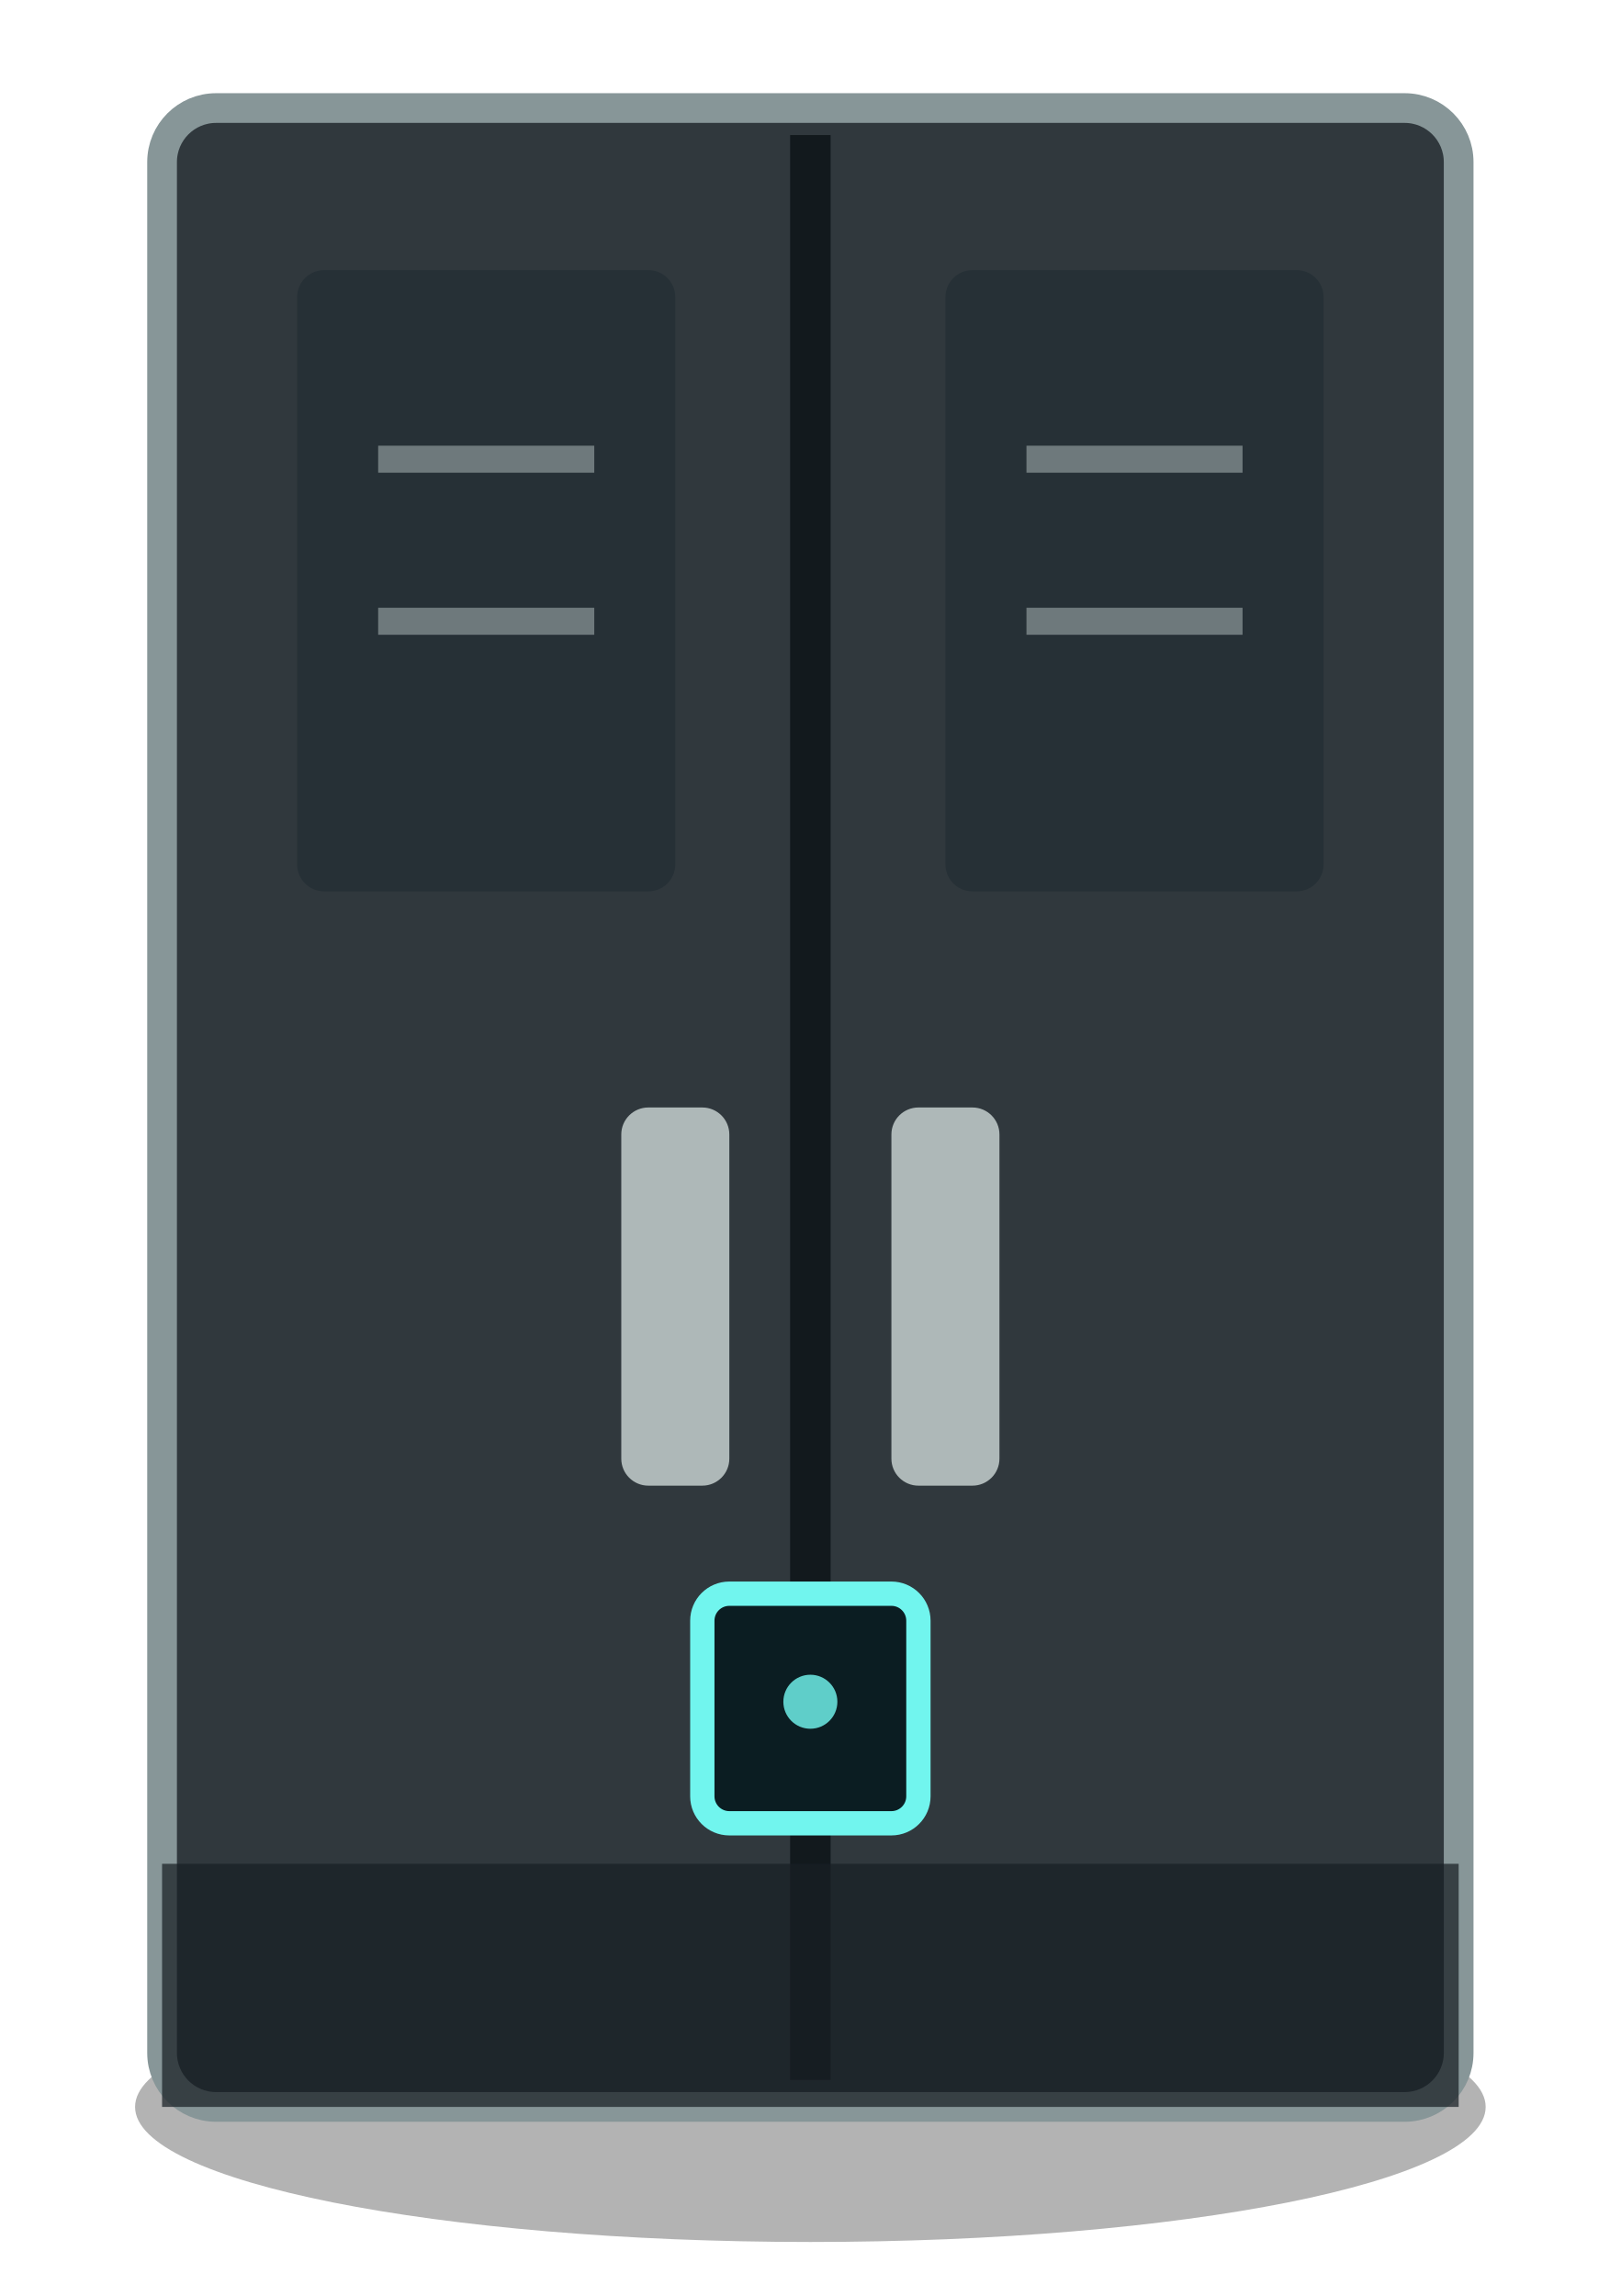
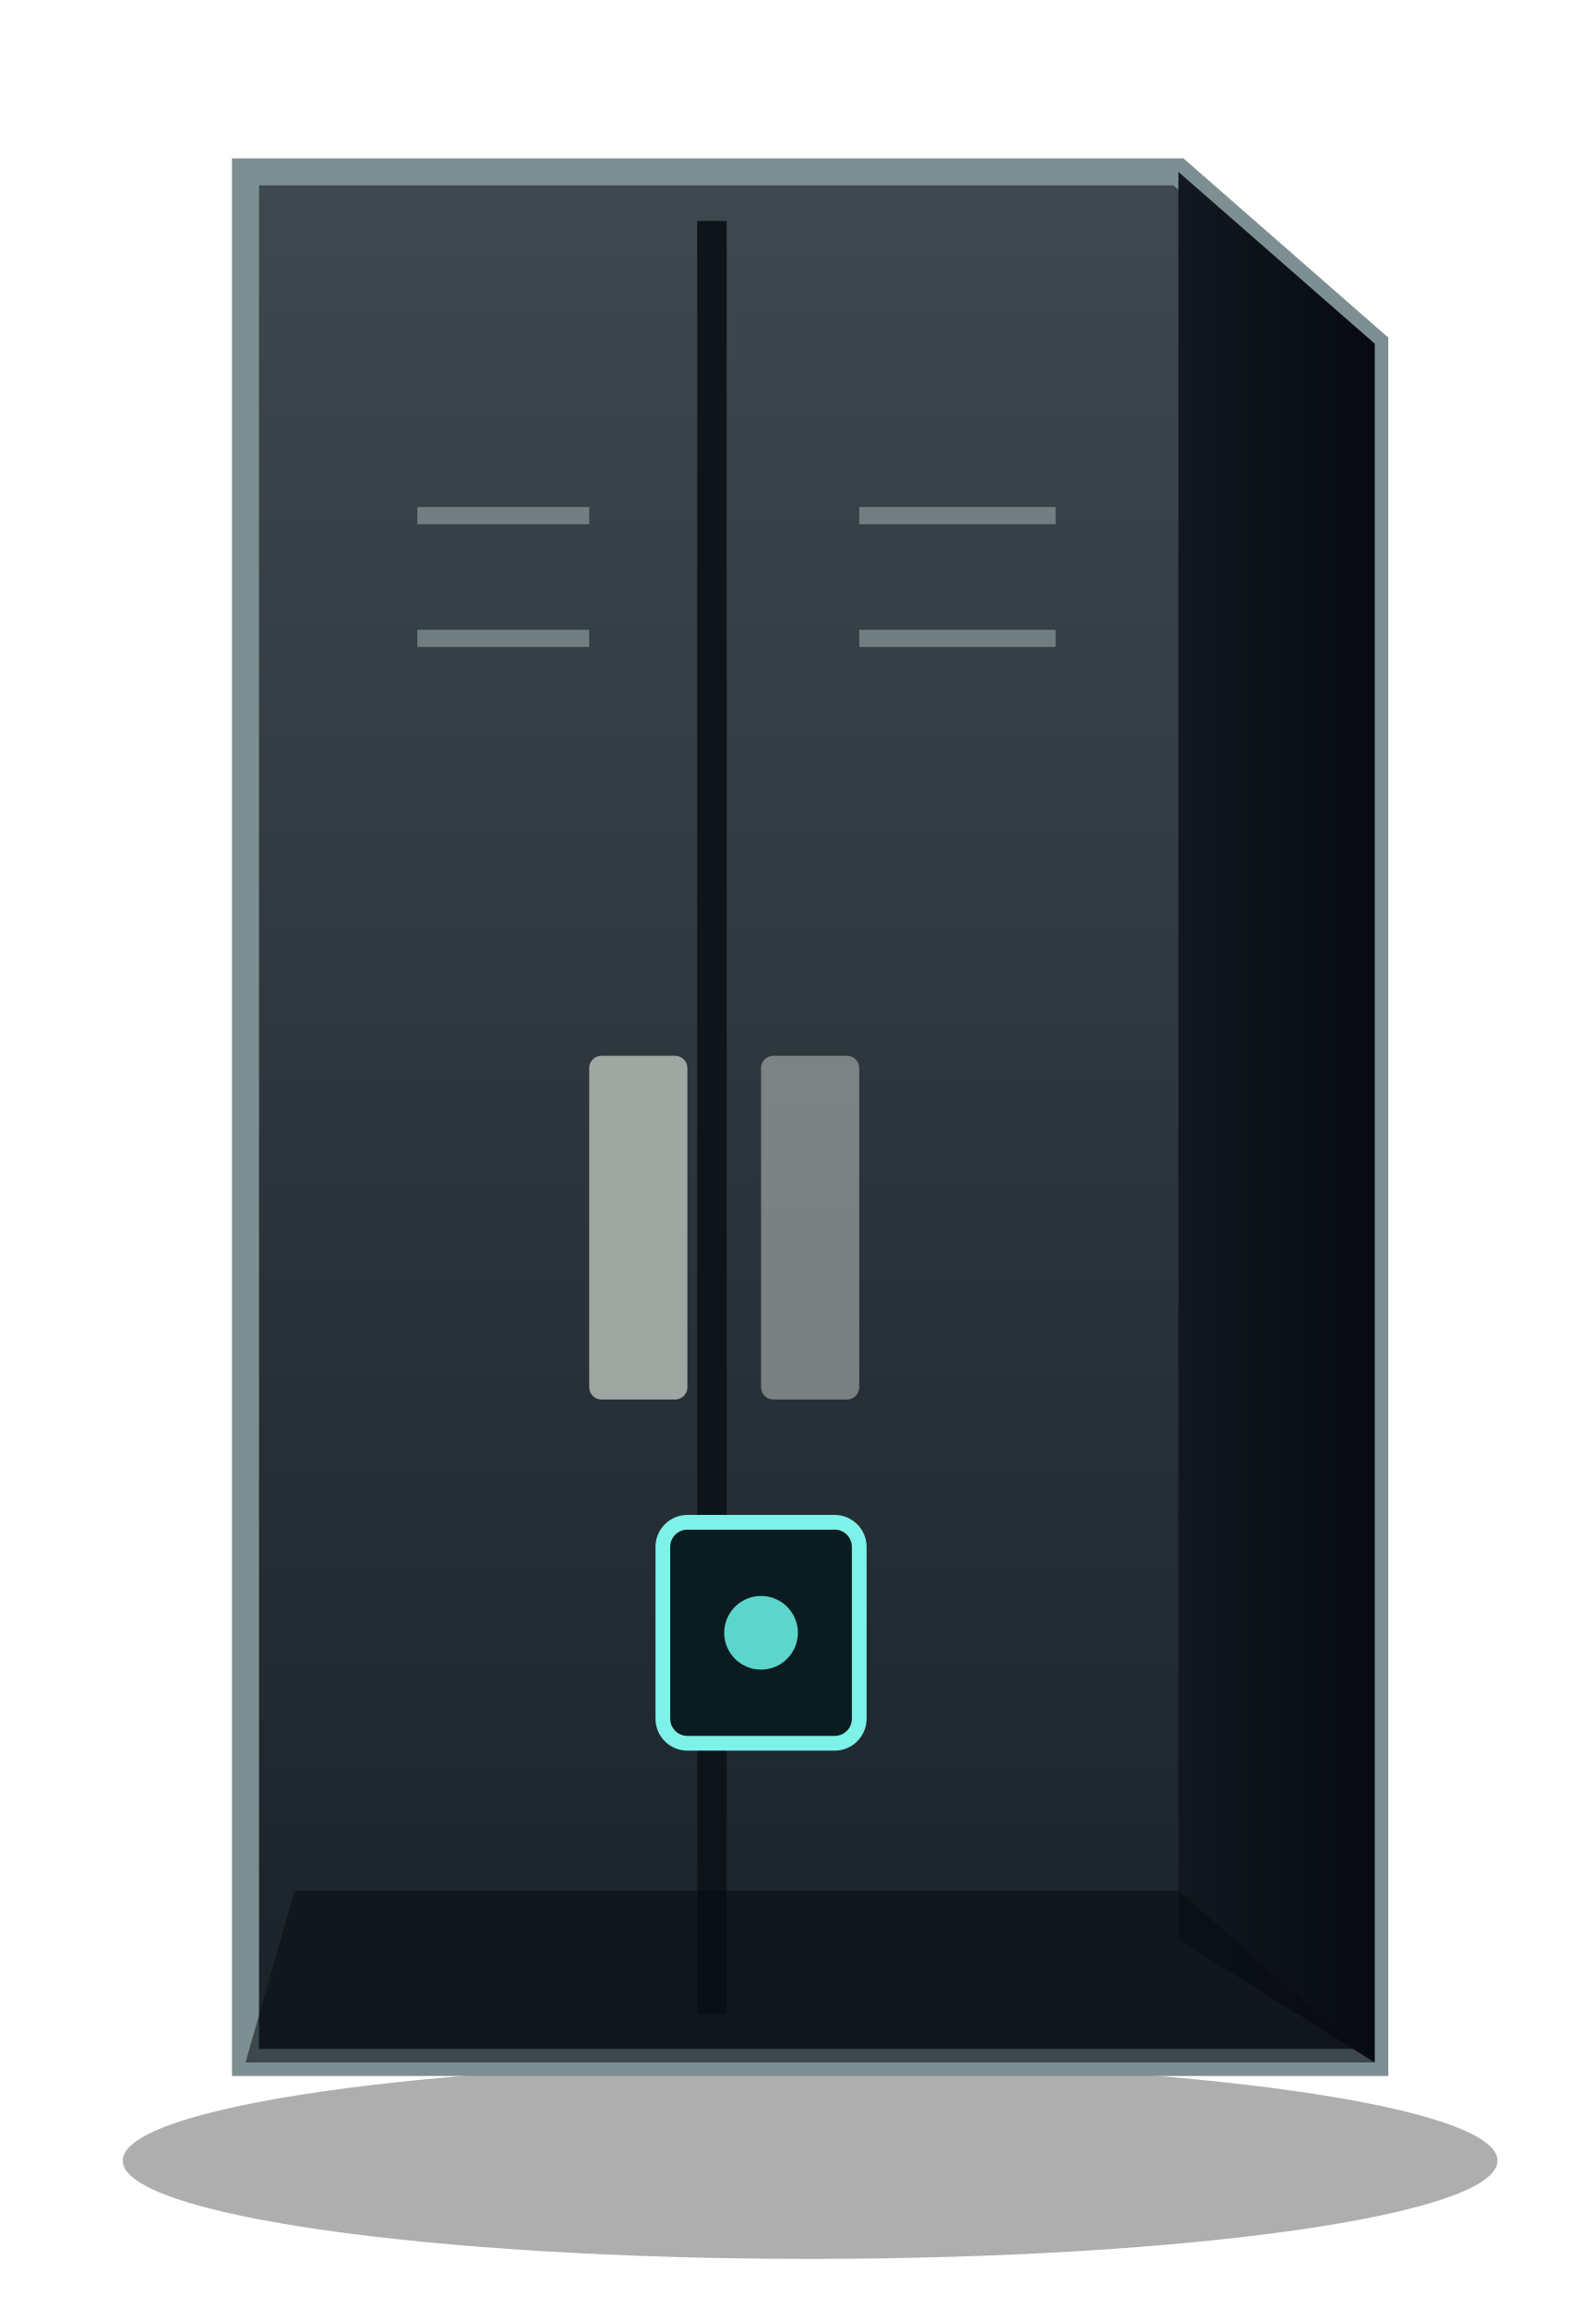
- <svg xmlns="http://www.w3.org/2000/svg" width="120" height="170" viewBox="0 0 120 170">
-   <ellipse cx="60" cy="156" rx="50" ry="10" fill="#000000" opacity="0.3" />
-   <rect x="12" y="8" width="96" height="148" rx="4" fill="#30383d" stroke="#879698" stroke-width="2.2" />
-   <path d="M60 10 V154" stroke="#12191d" stroke-width="3" />
-   <rect x="22" y="20" width="28" height="46" rx="2" fill="#263036" />
-   <rect x="70" y="20" width="28" height="46" rx="2" fill="#263036" />
-   <g stroke="#a6b2b3" stroke-width="2" opacity="0.56">
-     <path d="M28 34 H44" />
-     <path d="M28 46 H44" />
-     <path d="M76 34 H92" />
-     <path d="M76 46 H92" />
+ <svg xmlns="http://www.w3.org/2000/svg" width="130" height="188" viewBox="0 0 130 188">
+   <defs>
+     <linearGradient id="front" x1="0" y1="10" x2="0" y2="170" gradientUnits="userSpaceOnUse">
+       <stop offset="0" stop-color="#3f4a50" />
+       <stop offset="1" stop-color="#1a2229" />
+     </linearGradient>
+     <linearGradient id="side" x1="0" y1="0" x2="1" y2="0">
+       <stop offset="0" stop-color="#111820" />
+       <stop offset="1" stop-color="#070b10" />
+     </linearGradient>
+   </defs>
+   <ellipse cx="66" cy="176" rx="56" ry="8" fill="#000000" opacity="0.32" />
+   <path d="M20 14 H96 L112 28 V168 H20 Z" fill="url(#front)" stroke="#7d8f92" stroke-width="2.2" />
+   <path d="M96 14 L112 28 V168 L96 158 Z" fill="url(#side)" />
+   <path d="M58 18 V164" stroke="#0d141a" stroke-width="2.4" />
+   <path d="M24 154 H96 L112 168 H20 Z" fill="#080c11" opacity="0.54" />
+   <g stroke="#a2b2b4" stroke-width="1.4" opacity="0.54">
+     <path d="M34 42 H48" />
+     <path d="M34 52 H48" />
+     <path d="M70 42 H86" />
+     <path d="M70 52 H86" />
  </g>
-   <rect x="46" y="82" width="8" height="28" rx="2" fill="#aeb8b8" />
-   <rect x="66" y="82" width="8" height="28" rx="2" fill="#aeb8b8" />
-   <rect x="52" y="118" width="16" height="17" rx="2" fill="#0b1d22" stroke="#71f5ee" stroke-width="1.8" />
-   <circle cx="60" cy="126" r="2" fill="#71f5ee" opacity="0.82" />
-   <rect x="12" y="138" width="96" height="18" fill="#171f24" opacity="0.72" />
+   <rect x="48" y="86" width="8" height="28" rx="1" fill="#bbc3bb" opacity="0.8" />
+   <rect x="62" y="86" width="8" height="28" rx="1" fill="#bbc3bb" opacity="0.55" />
+   <rect x="54" y="124" width="16" height="18" rx="2" fill="#0b1c20" stroke="#7ef1e8" stroke-width="1.2" />
+   <circle cx="62" cy="133" r="3" fill="#6efff2" opacity="0.82" />
</svg>
